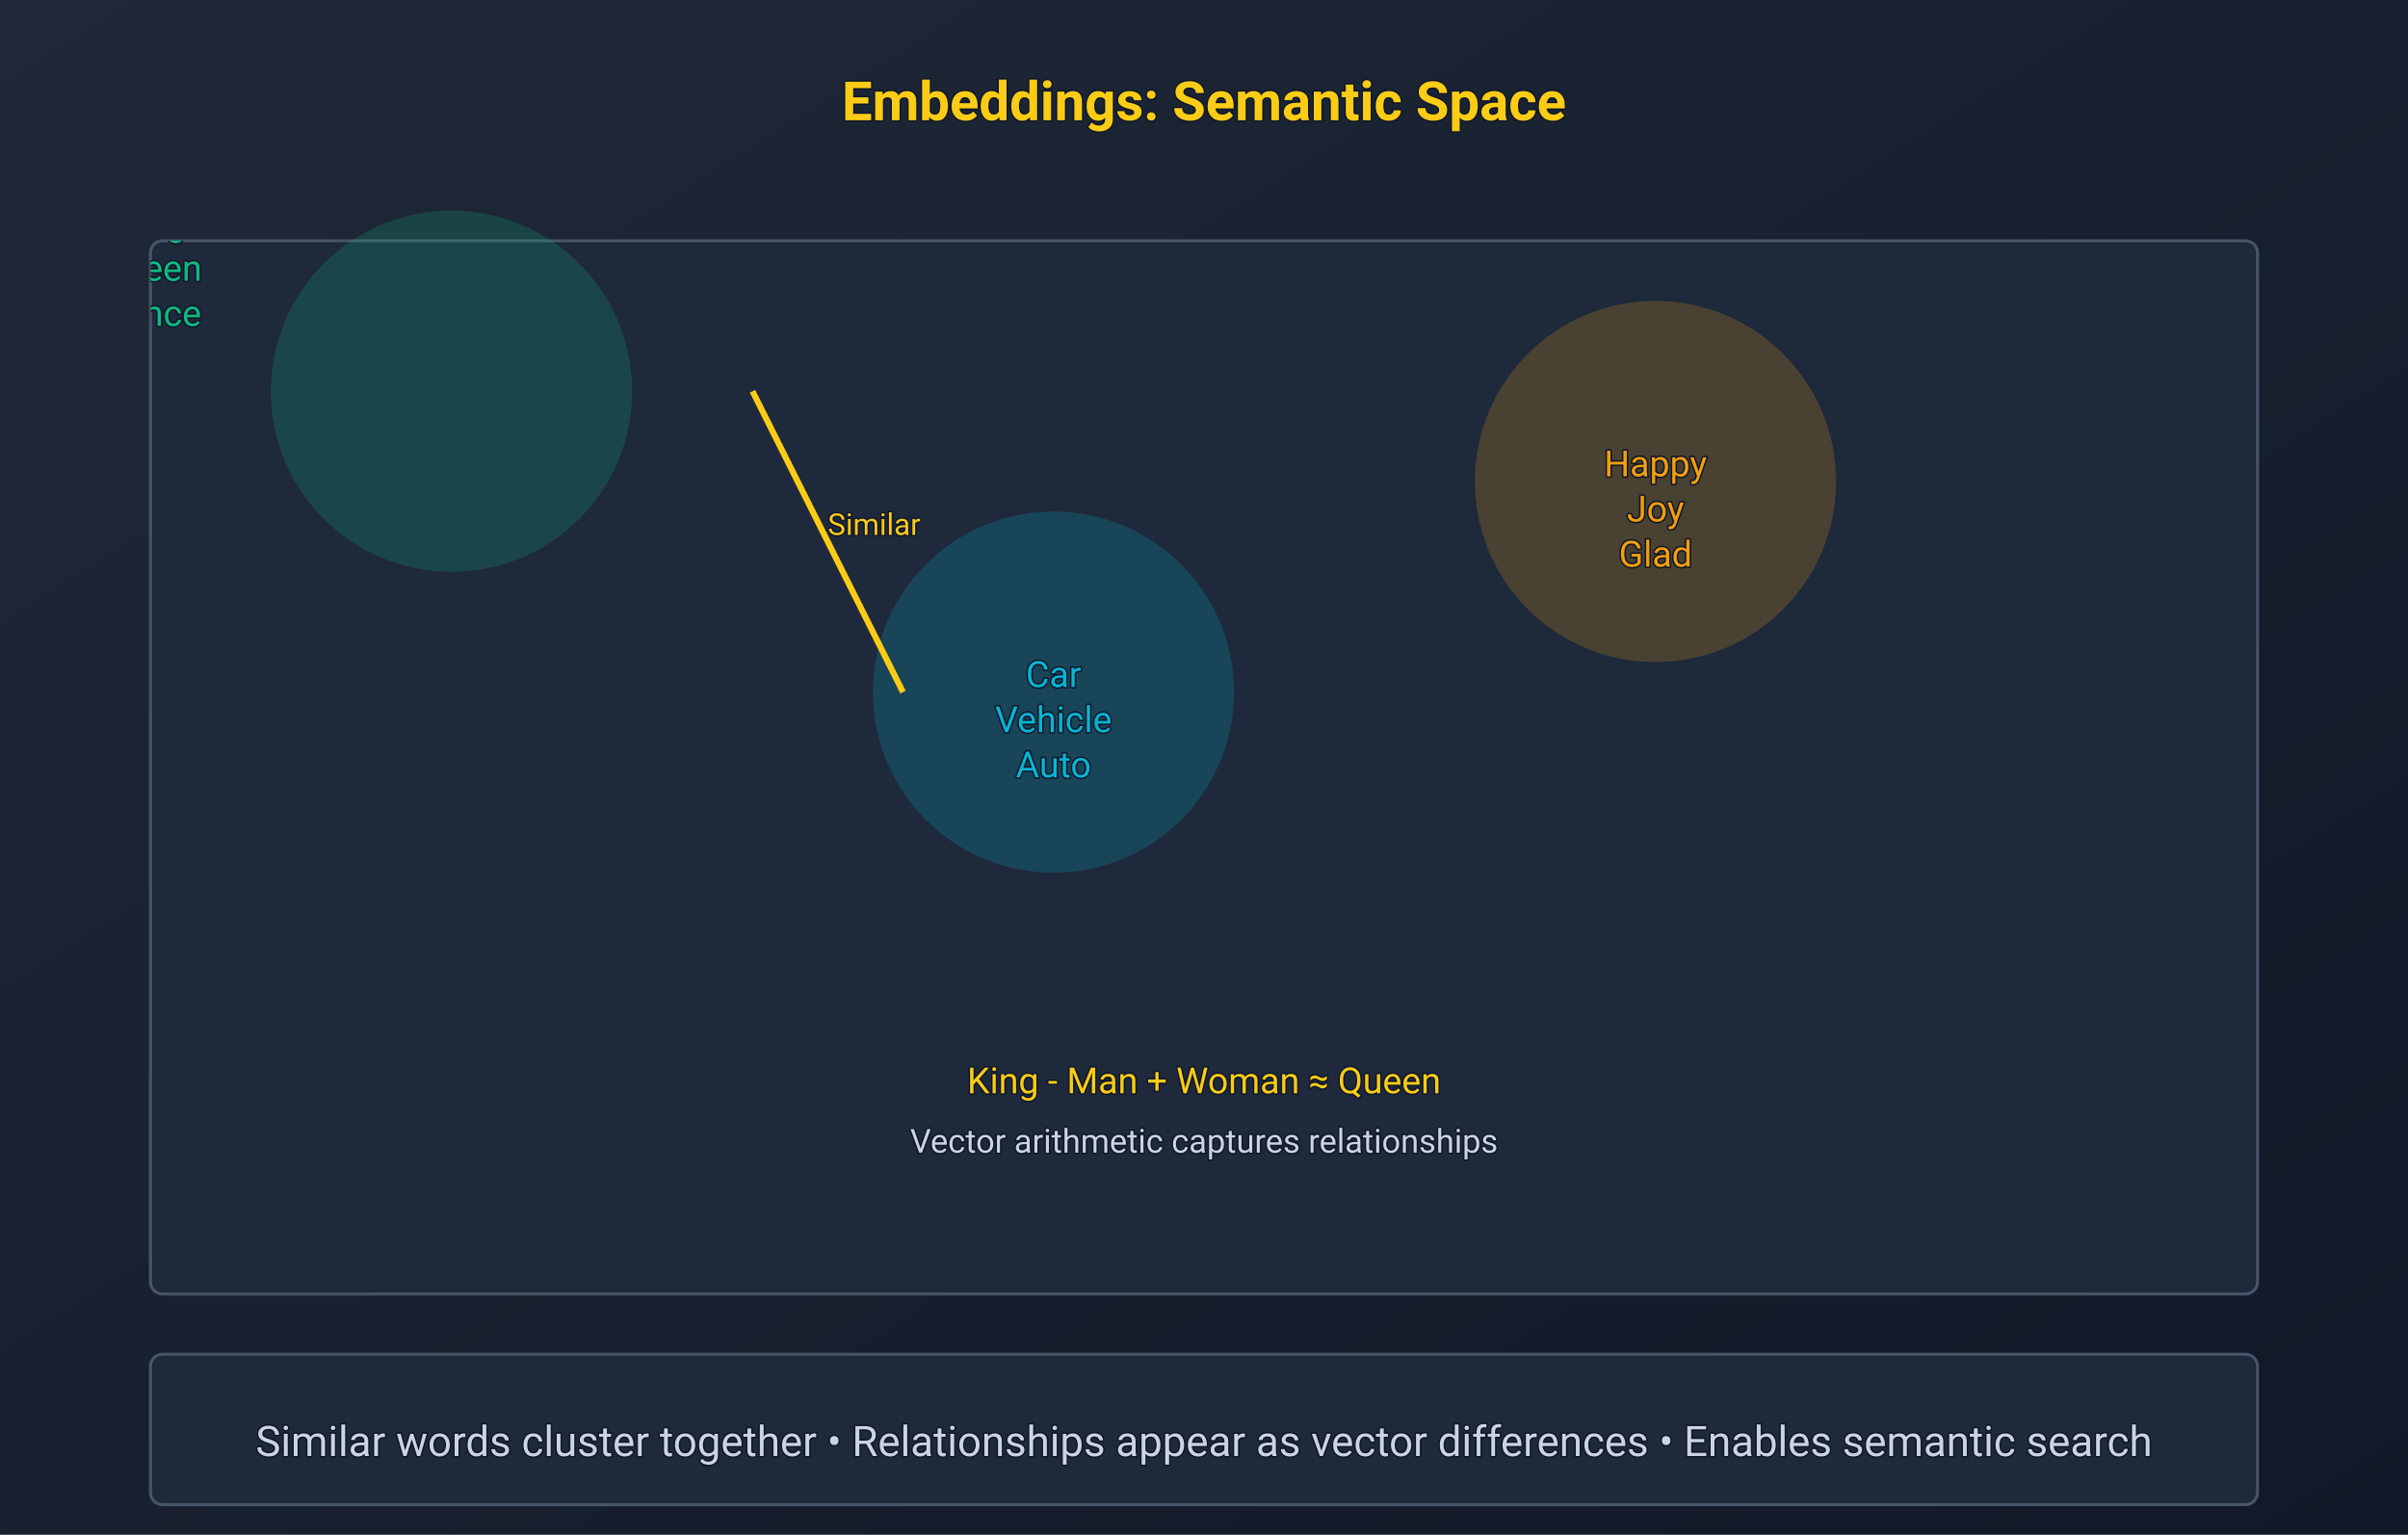
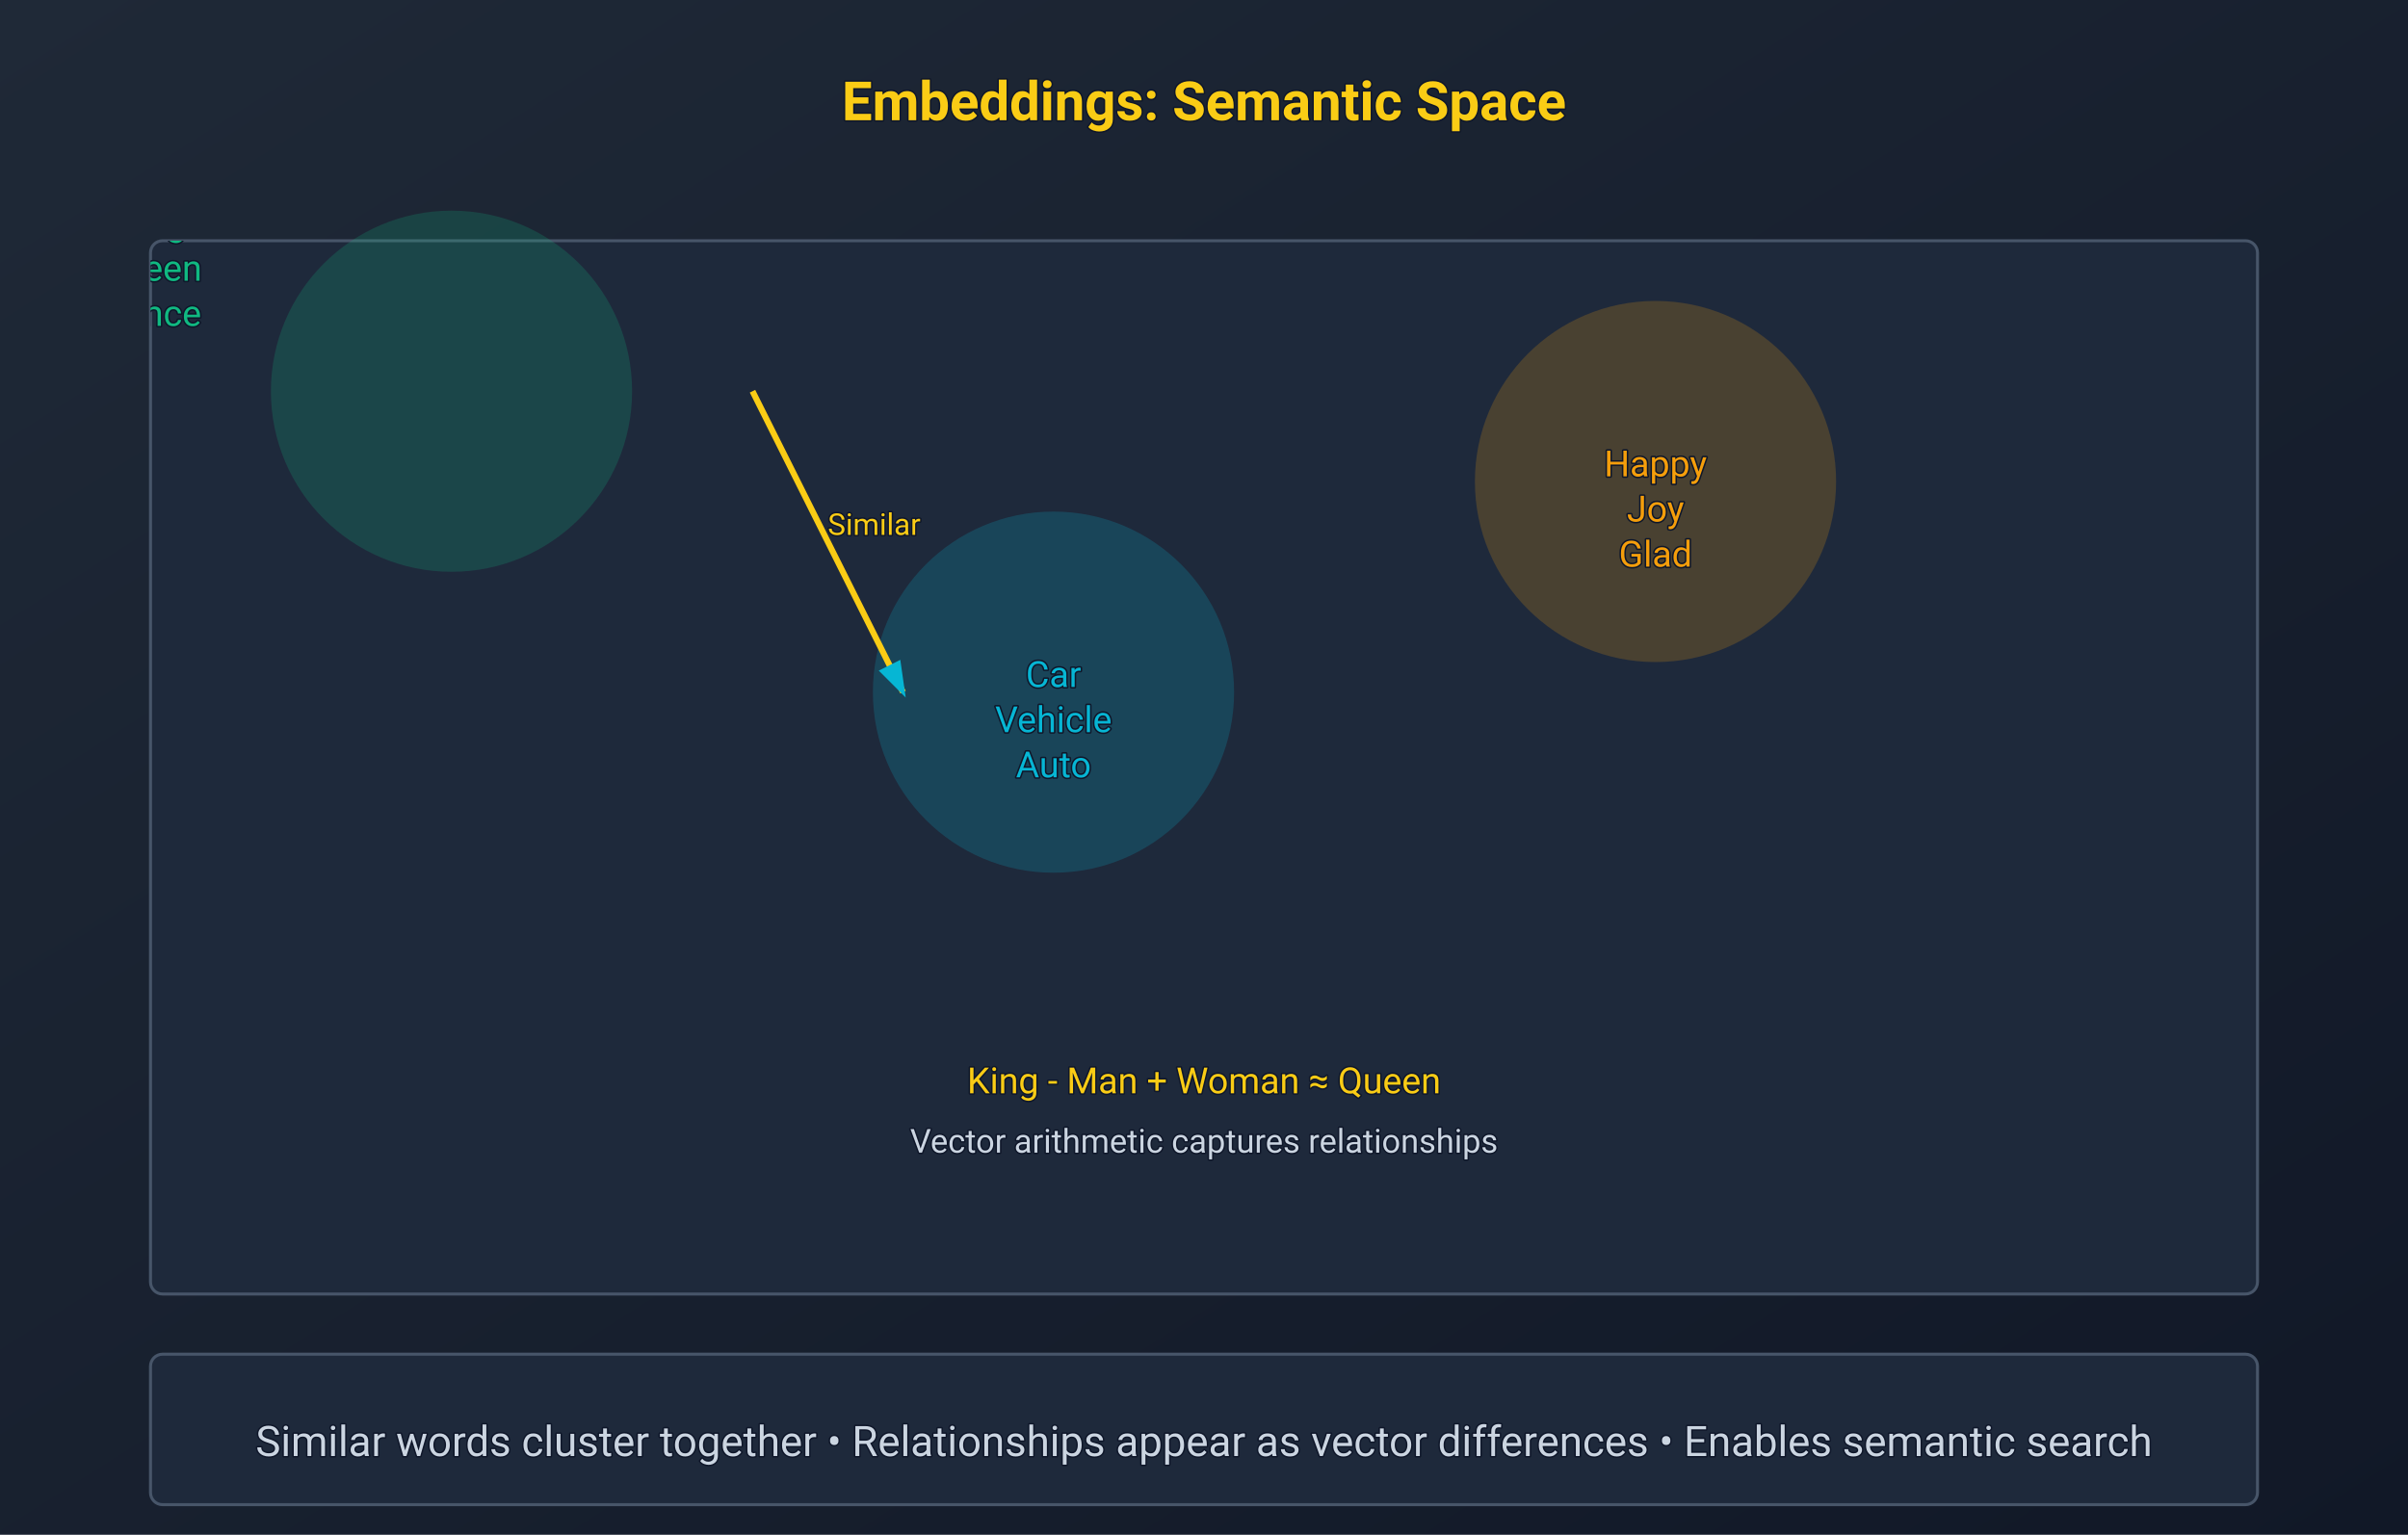
<svg xmlns="http://www.w3.org/2000/svg" width="800" height="510" viewBox="0 0 800 510" preserveAspectRatio="xMidYMid meet">
  <defs>
    <linearGradient id="bgGrad" x1="0%" y1="0%" x2="100%" y2="100%">
      <stop offset="0%" style="stop-color:#1f2937;stop-opacity:1" />
      <stop offset="100%" style="stop-color:#111827;stop-opacity:1" />
    </linearGradient>
+     <marker id="arrowhead" markerWidth="6" markerHeight="6" refX="5" refY="2" orient="auto">
+       <polygon points="0 0, 6 2, 0 4" fill="#06b6d4" />
+     </marker>
    <clipPath id="clip-1765356398544-1">
      <rect x="0" y="0" width="700" height="50" rx="4" />
    </clipPath>
    <clipPath id="clip-1765356398544-0">
      <rect x="0" y="0" width="700" height="350" rx="4" />
    </clipPath>
  </defs>
  <rect width="800" height="510" fill="url(#bgGrad)" />
  <text x="400" y="35" font-family="system-ui, -apple-system, BlinkMacSystemFont, 'Segoe UI', Roboto, sans-serif" font-size="18" font-weight="bold" fill="#facc15" text-anchor="middle" dominant-baseline="middle" stroke="#0f172a" stroke-width="1" paint-order="stroke fill" stroke-linejoin="round">Embeddings: Semantic Space</text>
  <g transform="translate(50, 80)">
    <rect x="0" y="0" width="700" height="350" fill="#1e293b" rx="4" stroke="#475569" stroke-width="1" />
    <g clip-path="url(#clip-1765356398544-0)">
      <text x="0" y="-5" font-family="system-ui, -apple-system, BlinkMacSystemFont, 'Segoe UI', Roboto, sans-serif" font-size="12" fill="#10b981" text-anchor="middle" dominant-baseline="middle" stroke="#0f172a" stroke-width="1" paint-order="stroke fill" stroke-linejoin="round">King</text>
      <text x="0" y="10" font-family="system-ui, -apple-system, BlinkMacSystemFont, 'Segoe UI', Roboto, sans-serif" font-size="12" fill="#10b981" text-anchor="middle" dominant-baseline="middle" stroke="#0f172a" stroke-width="1" paint-order="stroke fill" stroke-linejoin="round">Queen</text>
      <text x="0" y="25" font-family="system-ui, -apple-system, BlinkMacSystemFont, 'Segoe UI', Roboto, sans-serif" font-size="12" fill="#10b981" text-anchor="middle" dominant-baseline="middle" stroke="#0f172a" stroke-width="1" paint-order="stroke fill" stroke-linejoin="round">Prince</text>
    </g>
    <g transform="translate(100, 50)">
      <circle cx="0" cy="0" r="60" fill="#10b981" opacity="0.2" />
    </g>
    <g transform="translate(300, 150)">
      <circle cx="0" cy="0" r="60" fill="#06b6d4" opacity="0.2" />
      <text x="0" y="-5" font-family="system-ui, -apple-system, BlinkMacSystemFont, 'Segoe UI', Roboto, sans-serif" font-size="12" fill="#06b6d4" text-anchor="middle" dominant-baseline="middle" stroke="#0f172a" stroke-width="1" paint-order="stroke fill" stroke-linejoin="round">Car</text>
      <text x="0" y="10" font-family="system-ui, -apple-system, BlinkMacSystemFont, 'Segoe UI', Roboto, sans-serif" font-size="12" fill="#06b6d4" text-anchor="middle" dominant-baseline="middle" stroke="#0f172a" stroke-width="1" paint-order="stroke fill" stroke-linejoin="round">Vehicle</text>
      <text x="0" y="25" font-family="system-ui, -apple-system, BlinkMacSystemFont, 'Segoe UI', Roboto, sans-serif" font-size="12" fill="#06b6d4" text-anchor="middle" dominant-baseline="middle" stroke="#0f172a" stroke-width="1" paint-order="stroke fill" stroke-linejoin="round">Auto</text>
    </g>
    <g transform="translate(500, 80)">
      <circle cx="0" cy="0" r="60" fill="#f59e0b" opacity="0.2" />
      <text x="0" y="-5" font-family="system-ui, -apple-system, BlinkMacSystemFont, 'Segoe UI', Roboto, sans-serif" font-size="12" fill="#f59e0b" text-anchor="middle" dominant-baseline="middle" stroke="#0f172a" stroke-width="1" paint-order="stroke fill" stroke-linejoin="round">Happy</text>
      <text x="0" y="10" font-family="system-ui, -apple-system, BlinkMacSystemFont, 'Segoe UI', Roboto, sans-serif" font-size="12" fill="#f59e0b" text-anchor="middle" dominant-baseline="middle" stroke="#0f172a" stroke-width="1" paint-order="stroke fill" stroke-linejoin="round">Joy</text>
      <text x="0" y="25" font-family="system-ui, -apple-system, BlinkMacSystemFont, 'Segoe UI', Roboto, sans-serif" font-size="12" fill="#f59e0b" text-anchor="middle" dominant-baseline="middle" stroke="#0f172a" stroke-width="1" paint-order="stroke fill" stroke-linejoin="round">Glad</text>
    </g>
    <path d="M 200,50 L 250,150" stroke="#facc15" stroke-width="2" fill="none" marker-end="url(#arrowhead)" />
    <text x="225" y="95" font-family="system-ui, -apple-system, BlinkMacSystemFont, 'Segoe UI', Roboto, sans-serif" font-size="10" fill="#facc15" dominant-baseline="middle" stroke="#0f172a" stroke-width="1" paint-order="stroke fill" stroke-linejoin="round">Similar</text>
    <text x="350" y="280" font-family="system-ui, -apple-system, BlinkMacSystemFont, 'Segoe UI', Roboto, sans-serif" font-size="12" fill="#facc15" text-anchor="middle" dominant-baseline="middle" stroke="#0f172a" stroke-width="1" paint-order="stroke fill" stroke-linejoin="round">King - Man + Woman ≈ Queen</text>
    <text x="350" y="300" font-family="system-ui, -apple-system, BlinkMacSystemFont, 'Segoe UI', Roboto, sans-serif" font-size="11" fill="#cbd5e1" text-anchor="middle" dominant-baseline="middle" stroke="#0f172a" stroke-width="1" paint-order="stroke fill" stroke-linejoin="round">Vector arithmetic captures relationships</text>
  </g>
  <g transform="translate(50, 450)">
    <rect x="0" y="0" width="700" height="50" fill="#1e293b" rx="4" stroke="#475569" stroke-width="1" />
    <g clip-path="url(#clip-1765356398544-1)">
      <text x="350" y="30" font-family="system-ui, -apple-system, BlinkMacSystemFont, 'Segoe UI', Roboto, sans-serif" font-size="14" fill="#cbd5e1" text-anchor="middle" dominant-baseline="middle" stroke="#0f172a" stroke-width="1" paint-order="stroke fill" stroke-linejoin="round">Similar words cluster together • Relationships appear as vector differences • Enables semantic search</text>
    </g>
  </g>
</svg>
